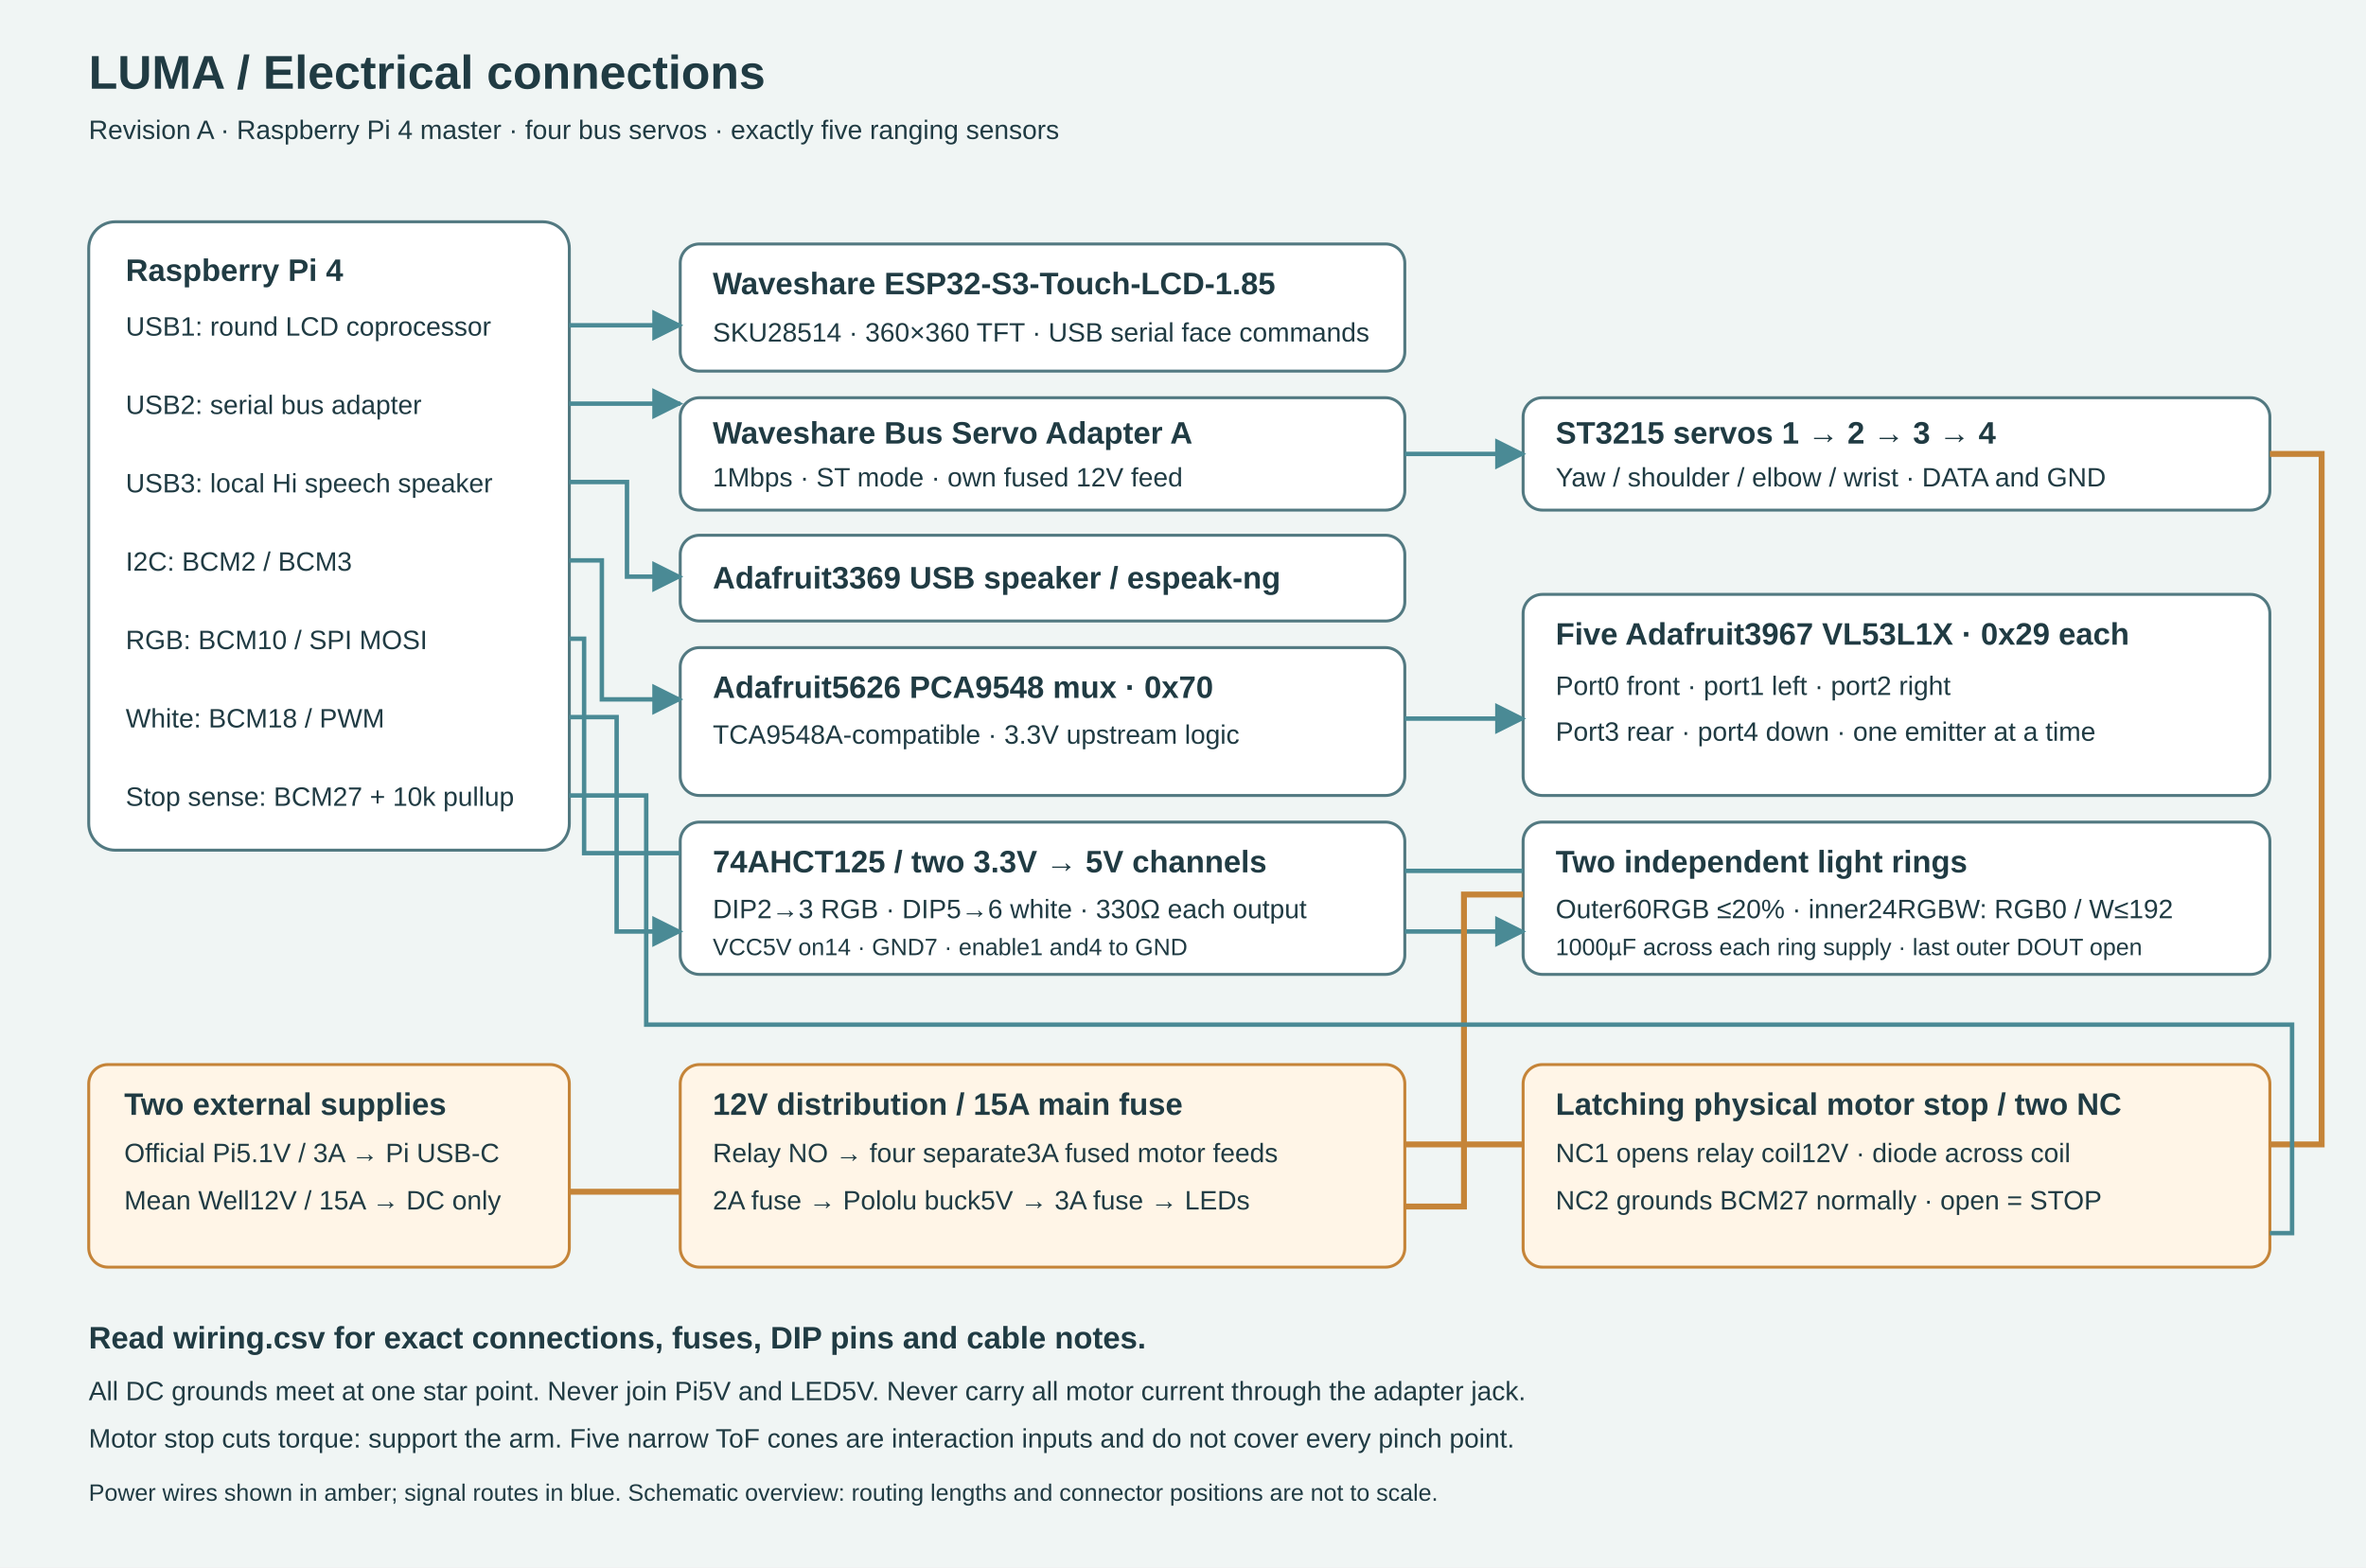
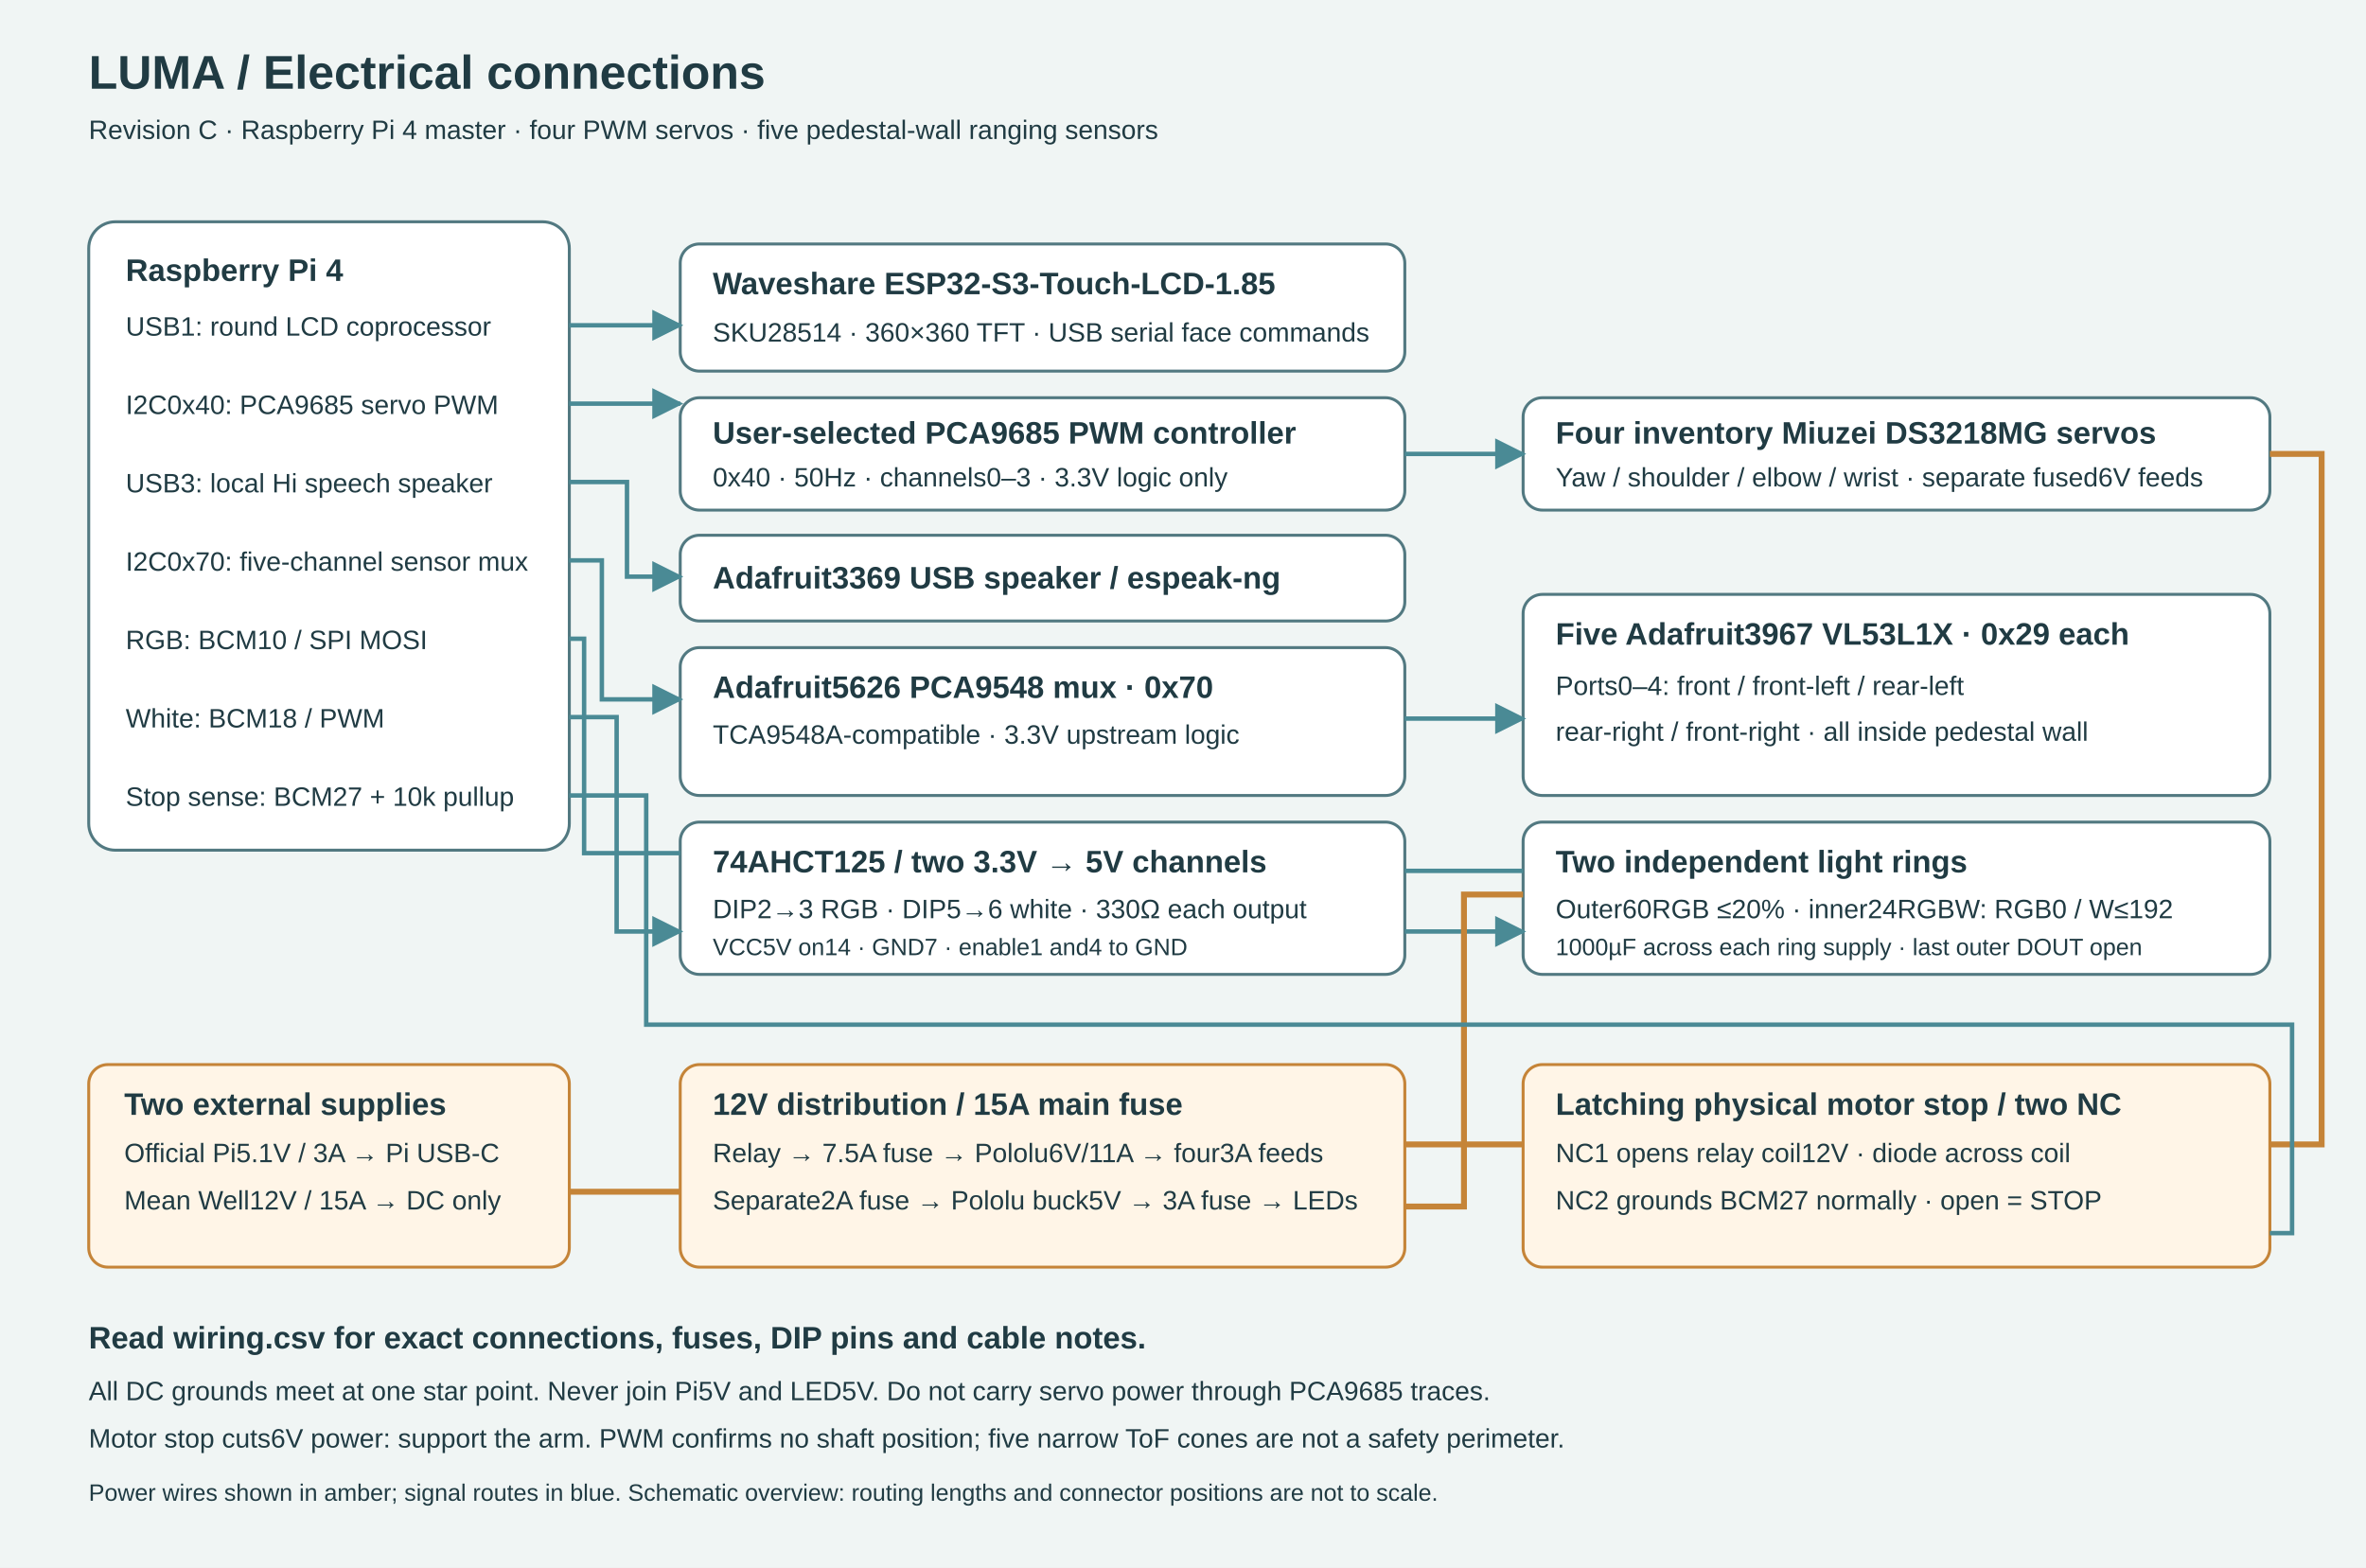
<svg xmlns="http://www.w3.org/2000/svg" width="1600" height="1060" viewBox="0 0 1600 1060">
  <defs>
    <style>text{font-family:Arial,sans-serif;fill:#203b43}.title{font-size:32px;font-weight:bold}.sub{font-size:18px}.name{font-size:21px;font-weight:bold}.note{font-size:16px}.node{fill:#fff;stroke:#527981;stroke-width:2}.power{fill:#fff5e7;stroke:#c58438;stroke-width:2}.line{fill:none;stroke:#4a8a95;stroke-width:3}.dc{fill:none;stroke:#c58438;stroke-width:4}</style>
    <marker id="arrow" viewBox="0 0 10 10" refX="9" refY="5" markerWidth="7" markerHeight="7" orient="auto-start-reverse">
      <path d="M0 0L10 5L0 10z" fill="#4a8a95" />
    </marker>
  </defs>
  <rect width="1600" height="1060" fill="#f0f5f4" />
  <text x="60" y="60" class="title">LUMA / Electrical connections</text>
-   <text x="60" y="94" class="sub">Revision A · Raspberry Pi 4 master · four bus servos · exactly five ranging sensors</text>
+   <text x="60" y="94" class="sub">Revision C · Raspberry Pi 4 master · four PWM servos · five pedestal-wall ranging sensors</text>
  <rect x="60" y="150" width="325" height="425" rx="18" class="node" />
  <text x="85" y="190" class="name">Raspberry Pi 4</text>
  <text x="85" y="227" class="sub">USB1: round LCD coprocessor</text>
-   <text x="85" y="280" class="sub">USB2: serial bus adapter</text>
+   <text x="85" y="280" class="sub">I2C0x40: PCA9685 servo PWM</text>
  <text x="85" y="333" class="sub">USB3: local Hi speech speaker</text>
-   <text x="85" y="386" class="sub">I2C: BCM2 / BCM3</text>
+   <text x="85" y="386" class="sub">I2C0x70: five-channel sensor mux</text>
  <text x="85" y="439" class="sub">RGB: BCM10 / SPI MOSI</text>
  <text x="85" y="492" class="sub">White: BCM18 / PWM</text>
  <text x="85" y="545" class="sub">Stop sense: BCM27 + 10k pullup</text>
  <rect x="460" y="165" width="490" height="86" rx="13" class="node" />
  <text x="482" y="199" class="name">Waveshare ESP32-S3-Touch-LCD-1.85</text>
  <text x="482" y="231" class="sub">SKU28514 · 360×360 TFT · USB serial face commands</text>
  <path d="M385 220H460" class="line" marker-end="url(#arrow)" />
  <rect x="460" y="269" width="490" height="76" rx="13" class="node" />
-   <text x="482" y="300" class="name">Waveshare Bus Servo Adapter A</text>
-   <text x="482" y="329" class="sub">1Mbps · ST mode · own fused 12V feed</text>
+   <text x="482" y="300" class="name">User-selected PCA9685 PWM controller</text>
+   <text x="482" y="329" class="sub">0x40 · 50Hz · channels0–3 · 3.3V logic only</text>
  <path d="M385 273H460" class="line" marker-end="url(#arrow)" />
  <rect x="1030" y="269" width="505" height="76" rx="13" class="node" />
-   <text x="1052" y="300" class="name">ST3215 servos 1 → 2 → 3 → 4</text>
-   <text x="1052" y="329" class="sub">Yaw / shoulder / elbow / wrist · DATA and GND</text>
+   <text x="1052" y="300" class="name">Four inventory Miuzei DS3218MG servos</text>
+   <text x="1052" y="329" class="sub">Yaw / shoulder / elbow / wrist · separate fused6V feeds</text>
  <path d="M950 307H1030" class="line" marker-end="url(#arrow)" />
  <rect x="460" y="362" width="490" height="58" rx="13" class="node" />
  <text x="482" y="398" class="name">Adafruit3369 USB speaker / espeak-ng</text>
  <path d="M385 326H424V390H460" class="line" marker-end="url(#arrow)" />
  <rect x="460" y="438" width="490" height="100" rx="13" class="node" />
  <text x="482" y="472" class="name">Adafruit5626 PCA9548 mux · 0x70</text>
  <text x="482" y="503" class="sub">TCA9548A-compatible · 3.3V upstream logic</text>
  <path d="M385 379H407V473H460" class="line" marker-end="url(#arrow)" />
  <rect x="1030" y="402" width="505" height="136" rx="13" class="node" />
  <text x="1052" y="436" class="name">Five Adafruit3967 VL53L1X · 0x29 each</text>
-   <text x="1052" y="470" class="sub">Port0 front · port1 left · port2 right</text>
-   <text x="1052" y="501" class="sub">Port3 rear · port4 down · one emitter at a time</text>
+   <text x="1052" y="470" class="sub">Ports0–4: front / front-left / rear-left</text>
+   <text x="1052" y="501" class="sub">rear-right / front-right · all inside pedestal wall</text>
  <path d="M950 486H1030" class="line" marker-end="url(#arrow)" />
  <rect x="460" y="556" width="490" height="103" rx="13" class="node" />
  <text x="482" y="590" class="name">74AHCT125 / two 3.3V → 5V channels</text>
  <text x="482" y="621" class="sub">DIP2→3 RGB · DIP5→6 white · 330Ω each output</text>
  <text x="482" y="646" class="note">VCC5V on14 · GND7 · enable1 and4 to GND</text>
  <path d="M385 432H395V577H460M385 485H417V630H460" class="line" marker-end="url(#arrow)" />
  <rect x="1030" y="556" width="505" height="103" rx="13" class="node" />
  <text x="1052" y="590" class="name">Two independent light rings</text>
  <text x="1052" y="621" class="sub">Outer60RGB ≤20% · inner24RGBW: RGB0 / W≤192</text>
  <text x="1052" y="646" class="note">1000µF across each ring supply · last outer DOUT open</text>
  <path d="M950 589H1030M950 630H1030" class="line" marker-end="url(#arrow)" />
  <rect x="60" y="720" width="325" height="137" rx="13" class="power" />
  <text x="84" y="754" class="name">Two external supplies</text>
  <text x="84" y="786" class="sub">Official Pi5.1V / 3A → Pi USB-C</text>
  <text x="84" y="818" class="sub">Mean Well12V / 15A → DC only</text>
  <rect x="460" y="720" width="490" height="137" rx="13" class="power" />
  <text x="482" y="754" class="name">12V distribution / 15A main fuse</text>
-   <text x="482" y="786" class="sub">Relay NO → four separate3A fused motor feeds</text>
-   <text x="482" y="818" class="sub">2A fuse → Pololu buck5V → 3A fuse → LEDs</text>
+   <text x="482" y="786" class="sub">Relay → 7.5A fuse → Pololu6V/11A → four3A feeds</text>
+   <text x="482" y="818" class="sub">Separate2A fuse → Pololu buck5V → 3A fuse → LEDs</text>
  <path d="M385 806H460" class="dc" />
  <path d="M950 774H1570V307H1535M950 816H990V605H1030" class="dc" />
  <rect x="1030" y="720" width="505" height="137" rx="13" class="power" />
  <text x="1052" y="754" class="name">Latching physical motor stop / two NC</text>
  <text x="1052" y="786" class="sub">NC1 opens relay coil12V · diode across coil</text>
  <text x="1052" y="818" class="sub">NC2 grounds BCM27 normally · open = STOP</text>
  <path d="M1535 834H1550V693H437V538H385" class="line" />
  <text x="60" y="912" class="name">Read wiring.csv for exact connections, fuses, DIP pins and cable notes.</text>
-   <text x="60" y="947" class="sub">All DC grounds meet at one star point. Never join Pi5V and LED5V. Never carry all motor current through the adapter jack.</text>
-   <text x="60" y="979" class="sub">Motor stop cuts torque: support the arm. Five narrow ToF cones are interaction inputs and do not cover every pinch point.</text>
+   <text x="60" y="947" class="sub">All DC grounds meet at one star point. Never join Pi5V and LED5V. Do not carry servo power through PCA9685 traces.</text>
+   <text x="60" y="979" class="sub">Motor stop cuts6V power: support the arm. PWM confirms no shaft position; five narrow ToF cones are not a safety perimeter.</text>
  <text x="60" y="1015" class="note">Power wires shown in amber; signal routes in blue. Schematic overview: routing lengths and connector positions are not to scale.</text>
</svg>
